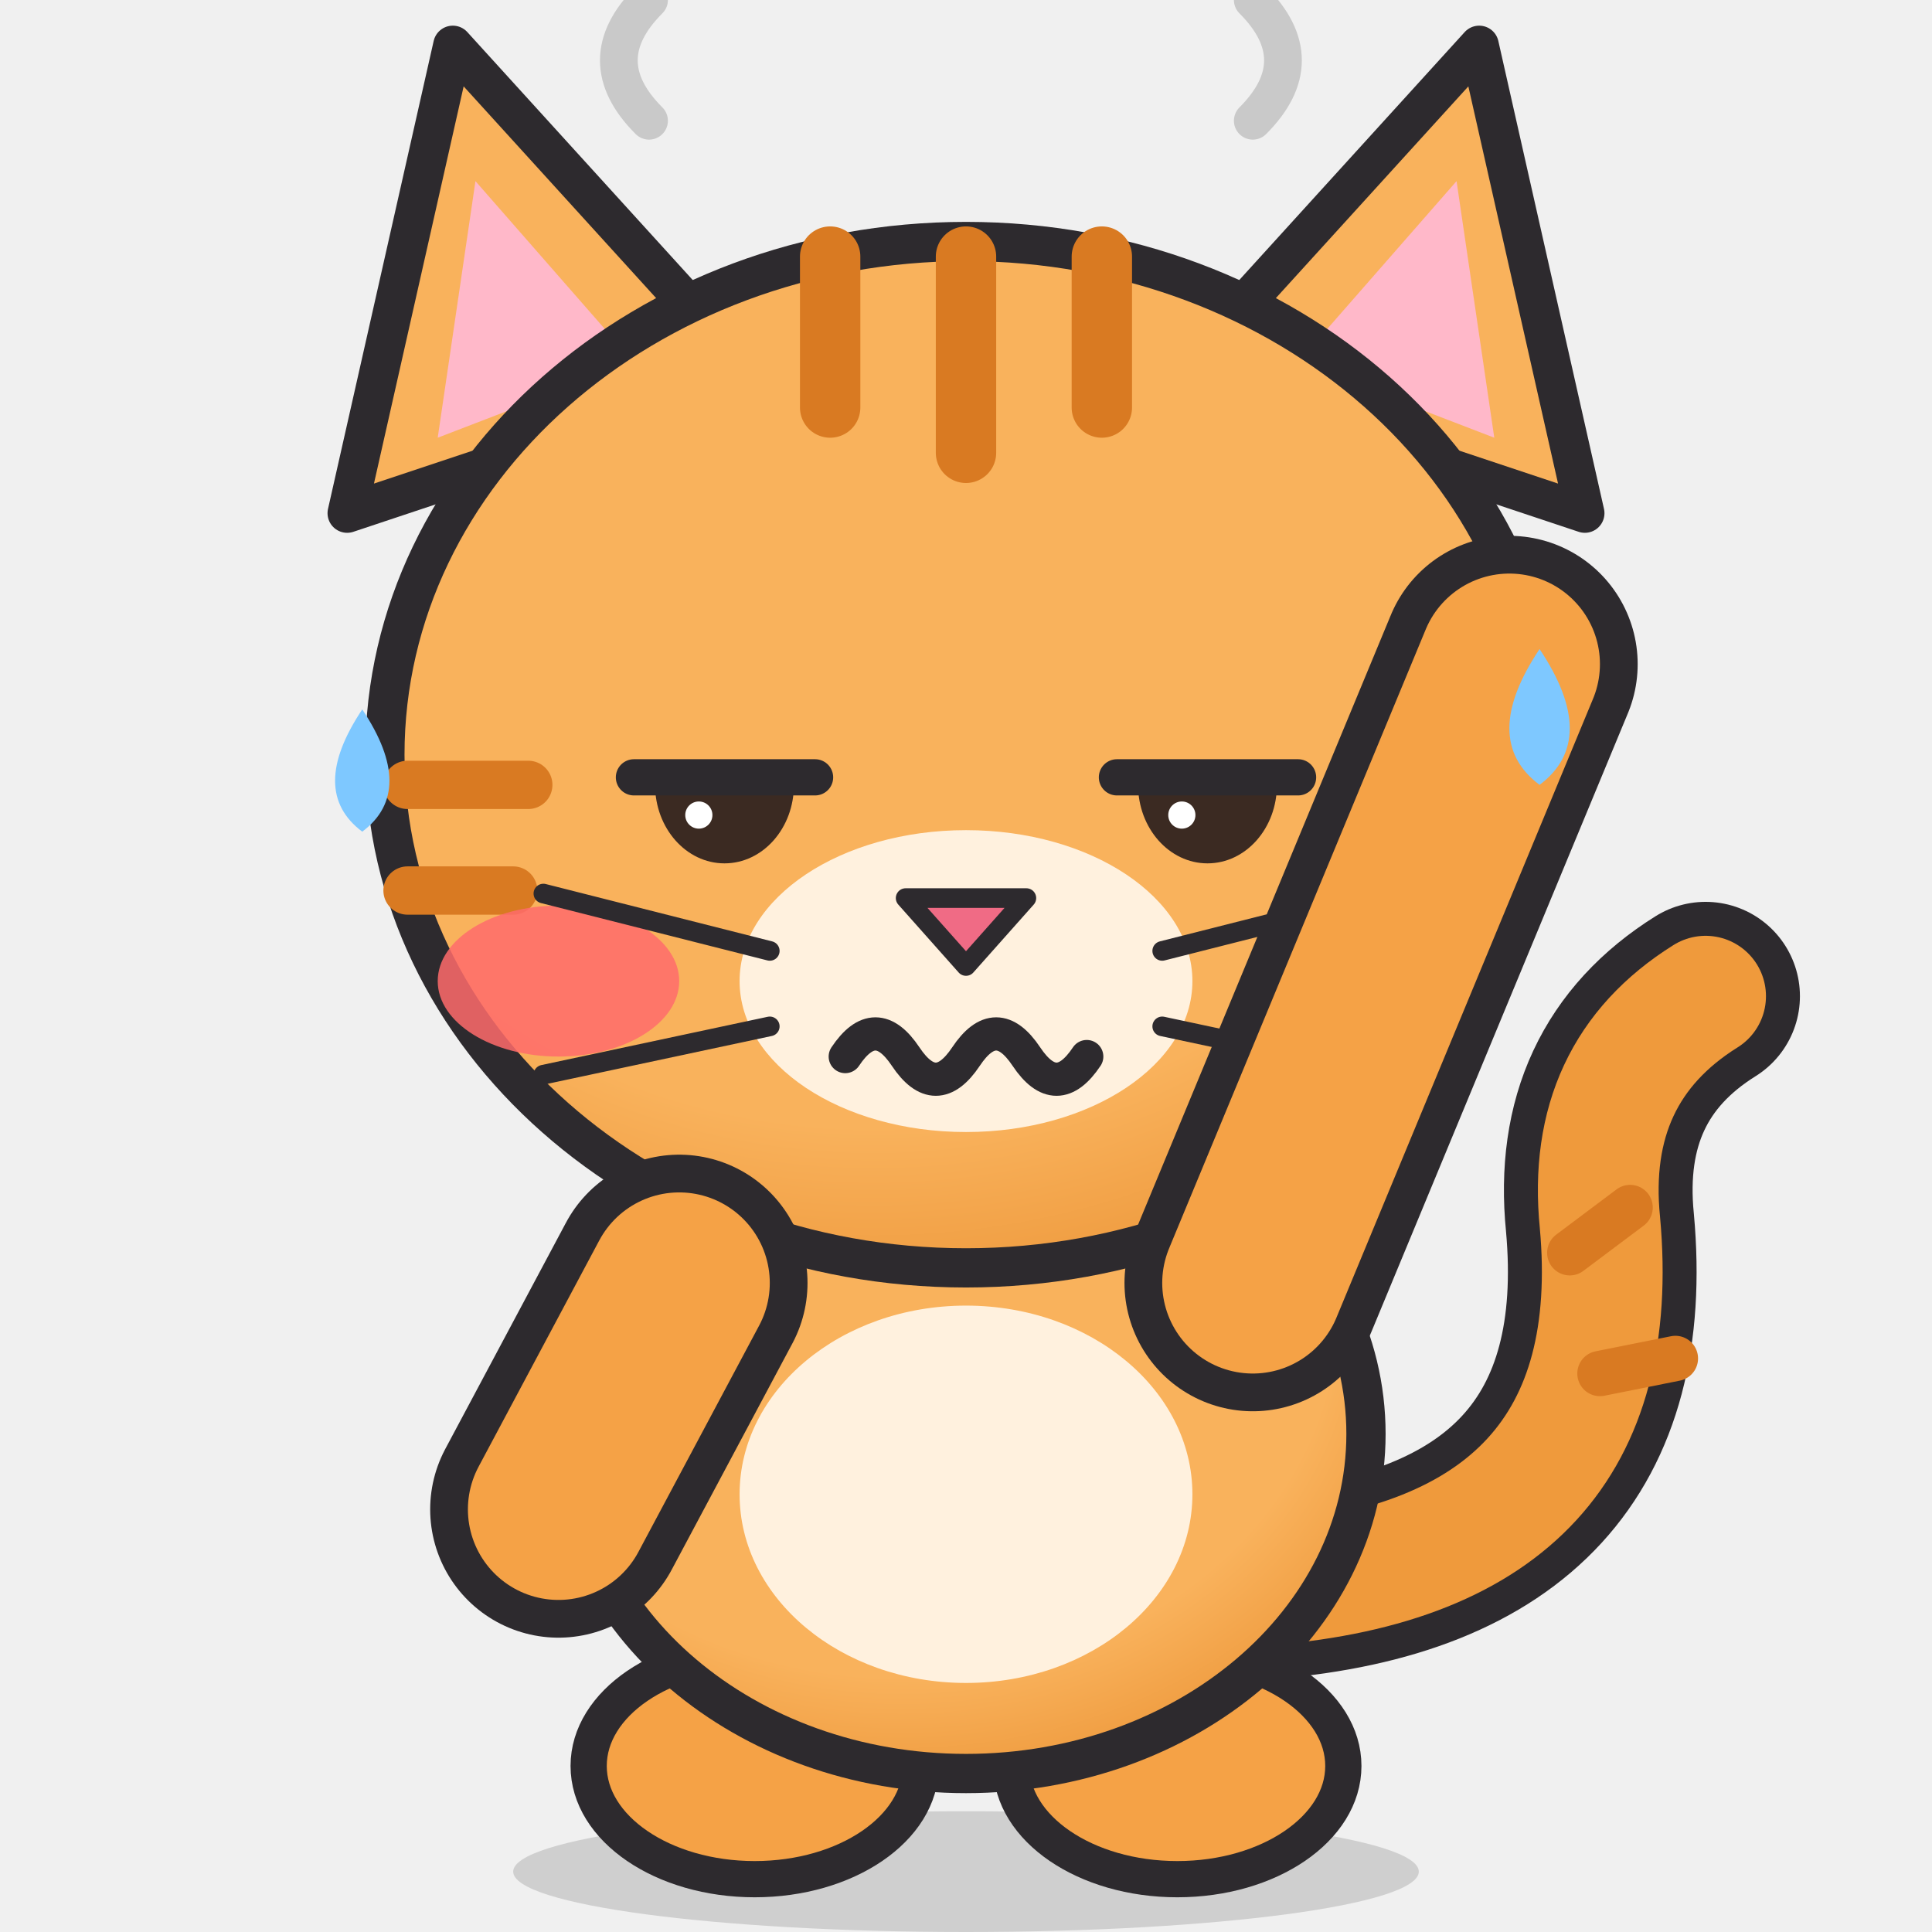
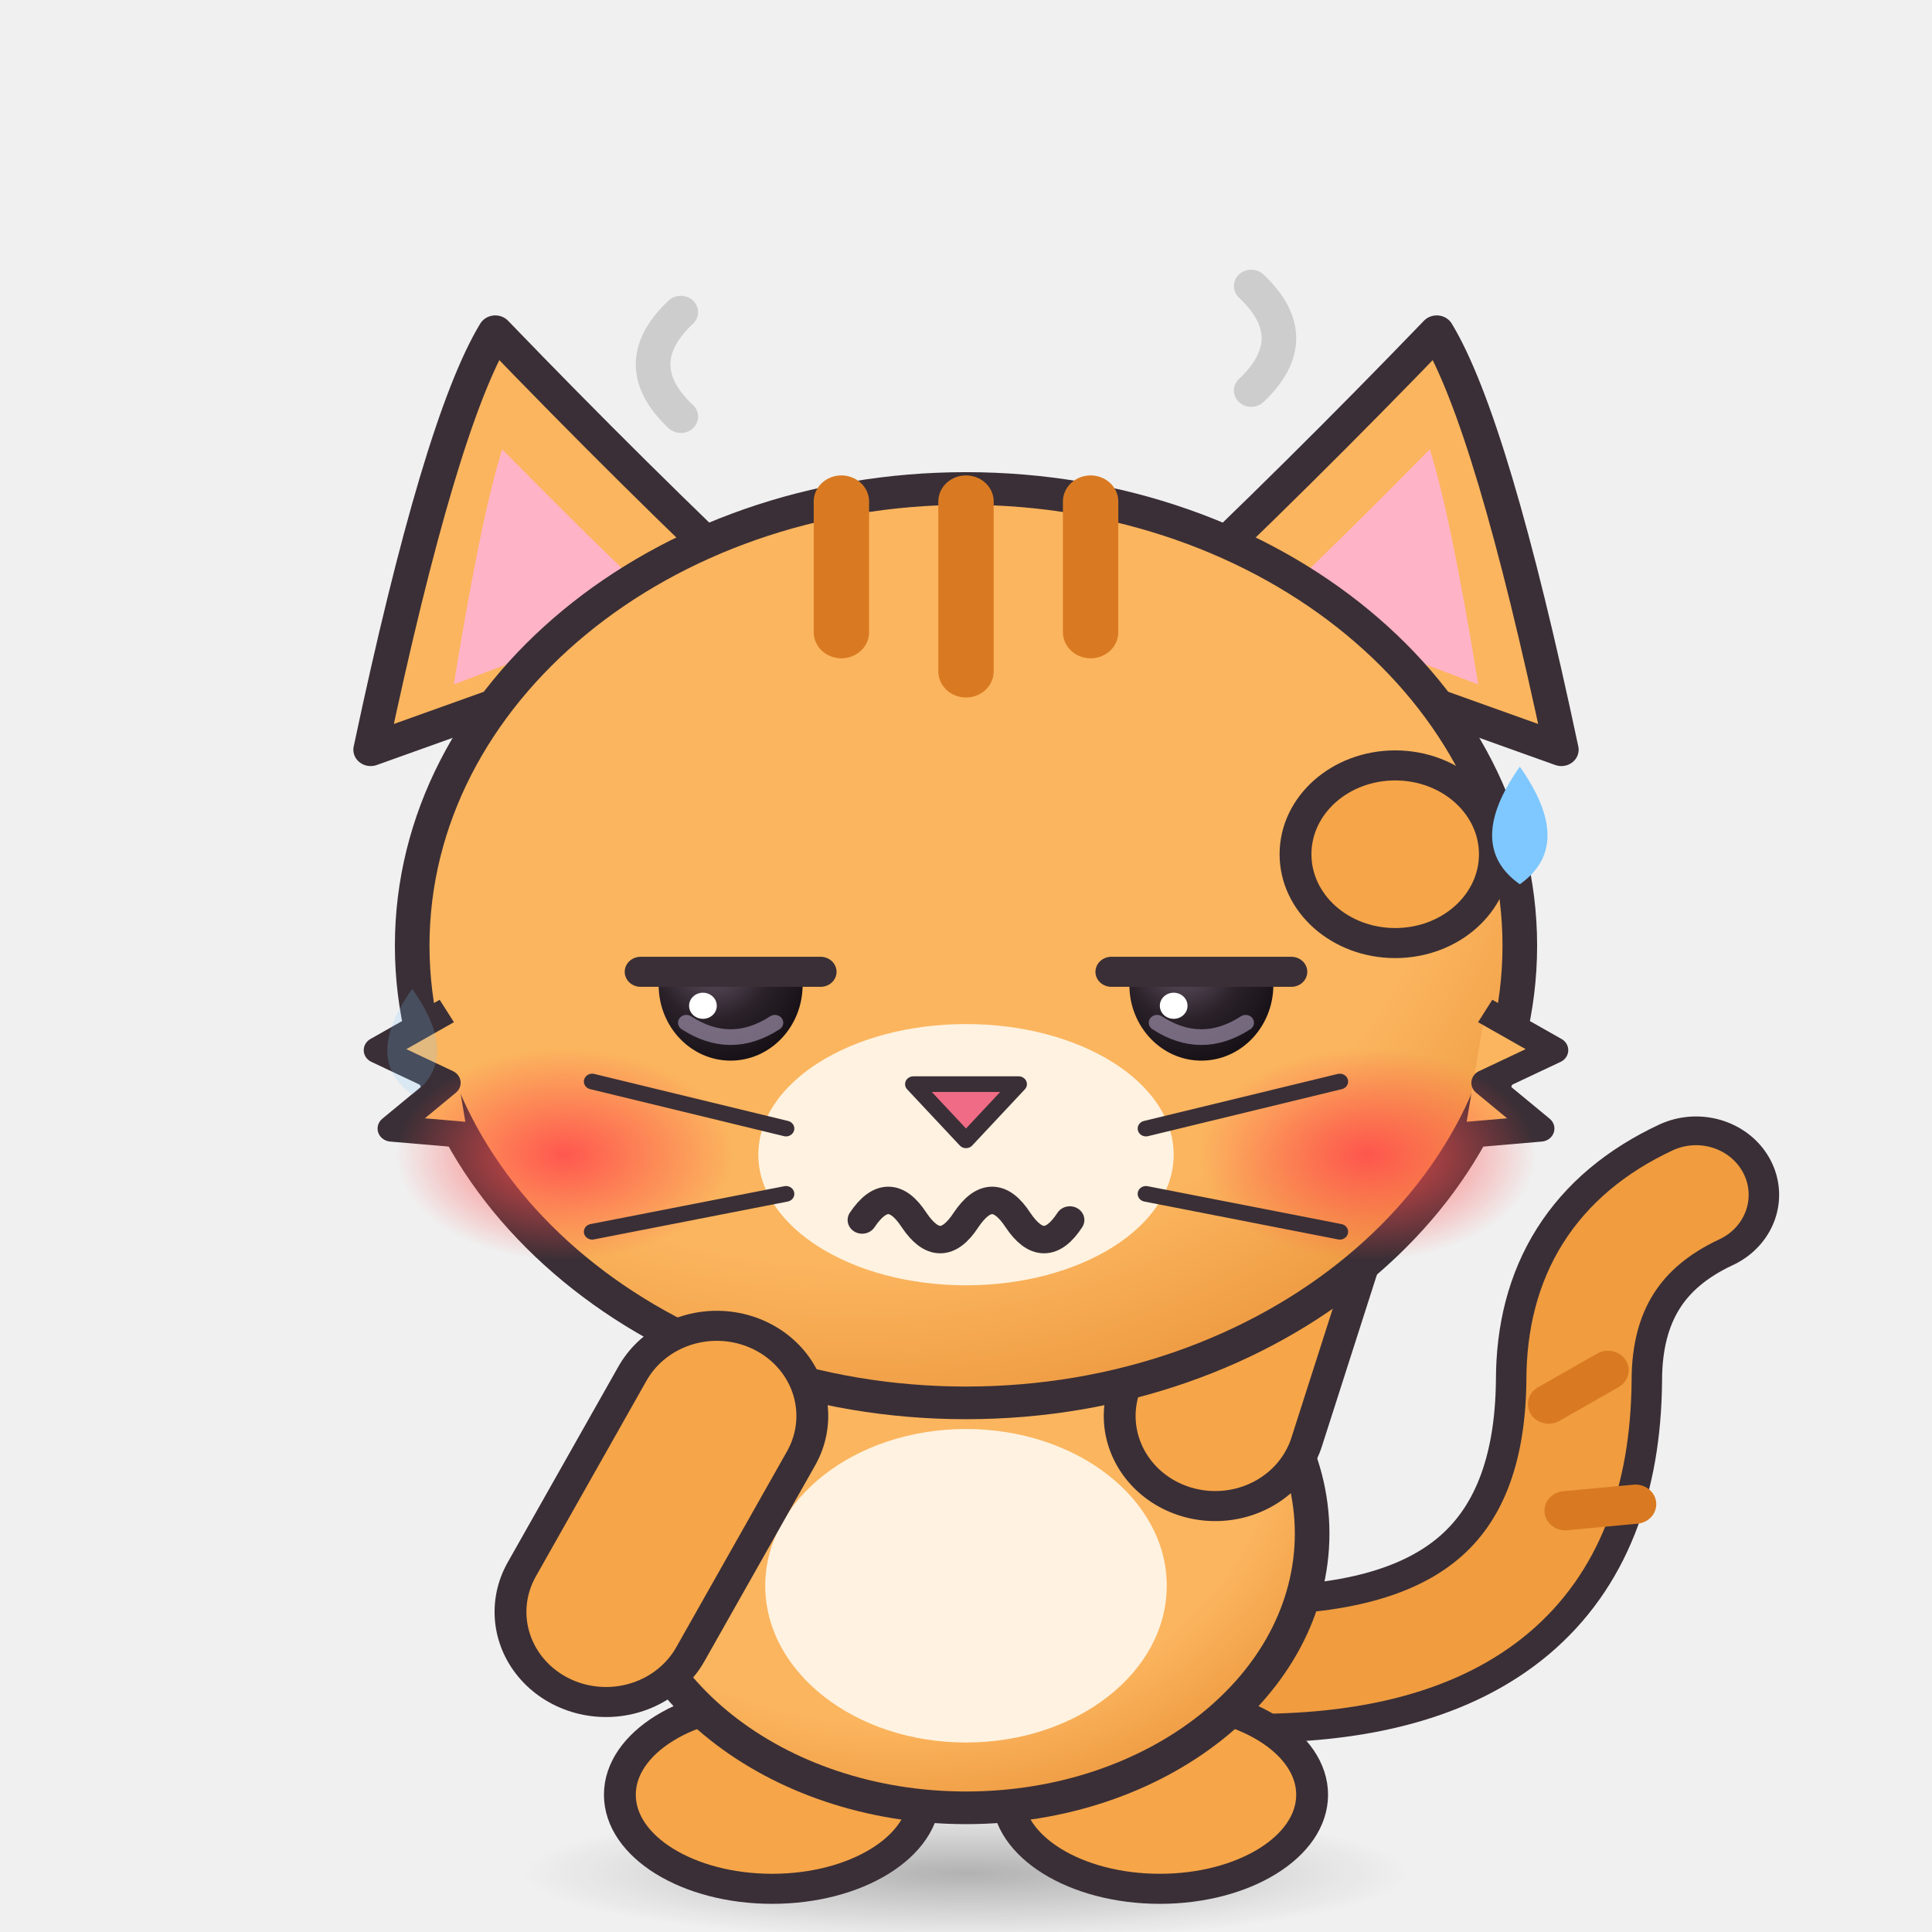
<svg xmlns="http://www.w3.org/2000/svg" viewBox="0 0 128 128" width="128" height="128">
  <defs>
-     <radialGradient id="furcatsweat3" cx="42%" cy="32%" r="75%">
-       <stop offset="0" stop-color="#f9b25c" />
-       <stop offset="0.72" stop-color="#f9b25c" />
-       <stop offset="1" stop-color="#ec9537" />
+     <radialGradient id="fur" cx="40%" cy="30%" r="78%">
+       <stop offset="0" stop-color="#fbb55e" />
+       <stop offset="0.7" stop-color="#fbb55e" />
+       <stop offset="1" stop-color="#ea9238" />
+     </radialGradient>
+     <radialGradient id="pupil" cx="38%" cy="32%" r="75%">
+       <stop offset="0" stop-color="#6a5c6e" />
+       <stop offset="0.55" stop-color="#2a2129" />
+       <stop offset="1" stop-color="#140f14" />
+     </radialGradient>
+     <radialGradient id="blush">
+       <stop offset="0" stop-color="#ff7f9c" stop-opacity=".85" />
+       <stop offset="1" stop-color="#ff7f9c" stop-opacity="0" />
+     </radialGradient>
+     <radialGradient id="hot">
+       <stop offset="0" stop-color="#ff4d4d" stop-opacity=".9" />
+       <stop offset="1" stop-color="#ff4d4d" stop-opacity="0" />
+     </radialGradient>
+     <radialGradient id="shadow">
+       <stop offset="0" stop-color="#000" stop-opacity=".26" />
+       <stop offset="1" stop-color="#000" stop-opacity="0" />
    </radialGradient>
  </defs>
-   <ellipse cx="64" cy="124" rx="30" ry="4" fill="#000" opacity=".14" />
-   <g transform="translate(0 0) scale(1) rotate(0 64 122)">
-     <g transform="rotate(0 84 105)">
-       <path d="M84 105 q24 -2 22 -24 q-1 -10 7 -15" fill="none" stroke="#2d2a2e" stroke-width="12.5" stroke-linecap="round" />
-       <path d="M84 105 q24 -2 22 -24 q-1 -10 7 -15" fill="none" stroke="#ef9a3c" stroke-width="8" stroke-linecap="round" />
-       <path d="M104 83 l4 -3 M106 91 l5 -1" stroke="#d97a22" stroke-width="3" stroke-linecap="round" />
+   <g transform="translate(64 125) scale(0.9) translate(-64 -125)">
+     <ellipse cx="64" cy="124" rx="32.6" ry="5" fill="url(#shadow)" />
+     <g transform="translate(0 0) scale(1) rotate(0 64 124)">
+       <g transform="translate(64 124) scale(1.0192 0.9616) translate(-64 -124)">
+         <g transform="rotate(5.7 84 108)">
+           <path d="M84 108 q24 -2 22 -24 q-1 -10 7 -15" fill="none" stroke="#3a2f36" stroke-width="12" stroke-linecap="round" />
+           <path d="M84 108 q24 -2 22 -24 q-1 -10 7 -15" fill="none" stroke="#f09c3f" stroke-width="7.6" stroke-linecap="round" />
+           <path d="M104 86 l4 -3 M106 94 l5 -1" stroke="#d97a22" stroke-width="3" stroke-linecap="round" />
+         </g>
+         <ellipse cx="50" cy="118" rx="11" ry="7.2" fill="#f6a548" stroke="#3a2f36" stroke-width="2.3" transform="rotate(0 50 118)" />
+         <ellipse cx="78" cy="118" rx="11" ry="7.2" fill="#f6a548" stroke="#3a2f36" stroke-width="2.3" transform="rotate(0 78 118)" />
+         <ellipse cx="64" cy="98" rx="25" ry="21" fill="url(#fur)" stroke="#3a2f36" stroke-width="2.5" />
+         <ellipse cx="64" cy="102" rx="14.5" ry="12" fill="#fff2e0" />
+         <line x1="82" y1="89" x2="95" y2="46" stroke-linecap="round" stroke="#3a2f36" stroke-width="16.1" />
+         <line x1="82" y1="89" x2="95" y2="46" stroke-linecap="round" stroke="#f6a548" stroke-width="11.5" />
+         <g transform="translate(0 0) rotate(0 64 81)">
+           <g transform="rotate(0 36 31)">
+             <path d="M21 38 Q26 13 30 6 Q40 17 50 27 Z" fill="#fbb55e" stroke="#3a2f36" stroke-width="2.5" stroke-linejoin="round" />
+             <path d="M27 33 Q29 20 30.5 15 Q37 22 42 27 Z" fill="#ffb3c6" />
+           </g>
+           <g transform="rotate(0 92 31)">
+             <path d="M107 38 Q102 13 98 6 Q88 17 78 27 Z" fill="#fbb55e" stroke="#3a2f36" stroke-width="2.5" stroke-linejoin="round" />
+             <path d="M101 33 Q99 20 97.5 15 Q91 22 86 27 Z" fill="#ffb3c6" />
+           </g>
+           <ellipse cx="64" cy="53" rx="40" ry="35" fill="url(#fur)" stroke="#3a2f36" stroke-width="2.5" />
+           <path d="M55 19 v10" stroke="#d97a22" stroke-width="4" stroke-linecap="round" />
+           <path d="M64 19 v13" stroke="#d97a22" stroke-width="4" stroke-linecap="round" />
+           <path d="M73 19 v10" stroke="#d97a22" stroke-width="4" stroke-linecap="round" />
+           <path d="M26.5 58 l-5 3 l5 2.5 l-4 3.5 l5.5 0.5" fill="#fbb55e" stroke="#3a2f36" stroke-width="2" stroke-linejoin="round" />
+           <path d="M101.5 58 l5 3 l-5 2.5 l4 3.5 l-5.5 0.5" fill="#fbb55e" stroke="#3a2f36" stroke-width="2" stroke-linejoin="round" />
+           <ellipse cx="64" cy="69" rx="15" ry="10" fill="#fff2e0" />
+           <ellipse cx="47" cy="56" rx="5.2" ry="5.8" fill="url(#pupil)" />
+           <path d="M43.8 58.9 q3.2 2.2 6.4 0" fill="none" stroke="#9a8ca6" stroke-width="1.2" stroke-linecap="round" opacity=".7" />
+           <ellipse cx="49" cy="53.8" rx="2.3" ry="2.3" fill="#fff" />
+           <ellipse cx="45" cy="57.6" rx="1" ry="1" fill="#fff" />
+           <path d="M38.5 47 h17 v8 h-17 z" fill="#fbb55e" />
+           <path d="M40.5 55 h13" fill="none" stroke="#3a2f36" stroke-width="2.3" stroke-linecap="round" stroke-linejoin="round" />
+           <ellipse cx="81" cy="56" rx="5.2" ry="5.8" fill="url(#pupil)" />
+           <path d="M77.8 58.9 q3.2 2.2 6.4 0" fill="none" stroke="#9a8ca6" stroke-width="1.2" stroke-linecap="round" opacity=".7" />
+           <ellipse cx="83" cy="53.8" rx="2.3" ry="2.3" fill="#fff" />
+           <ellipse cx="79" cy="57.6" rx="1" ry="1" fill="#fff" />
+           <path d="M72.5 47 h17 v8 h-17 z" fill="#fbb55e" />
+           <path d="M74.5 55 h13" fill="none" stroke="#3a2f36" stroke-width="2.3" stroke-linecap="round" stroke-linejoin="round" />
+           <ellipse cx="35" cy="69" rx="12.2" ry="8.1" fill="url(#hot)" />
+           <ellipse cx="93" cy="69" rx="12.2" ry="8.1" fill="url(#hot)" />
+           <path d="M60.2 63.6 h7.6 l-3.8 4.3 z" fill="#f06b85" stroke="#3a2f36" stroke-width="1.2" stroke-linejoin="round" />
+           <path d="M51 67 l-14 -3.6" stroke="#3a2f36" stroke-width="1.2" stroke-linecap="round" />
+           <path d="M51 72 l-14 2.9" stroke="#3a2f36" stroke-width="1.2" stroke-linecap="round" />
+           <path d="M77 67 l14 -3.6" stroke="#3a2f36" stroke-width="1.2" stroke-linecap="round" />
+           <path d="M77 72 l14 2.9" stroke="#3a2f36" stroke-width="1.2" stroke-linecap="round" />
+           <path d="M56.5 74 q1.9 -3 3.75 0 q1.9 3 3.75 0 q1.9 -3 3.75 0 q1.9 3 3.75 0" fill="none" stroke="#3a2f36" stroke-width="2.1" stroke-linecap="round" stroke-linejoin="round" />
+         </g>
+         <line x1="46" y1="89" x2="38" y2="104" stroke-linecap="round" stroke="#3a2f36" stroke-width="16.1" />
+         <line x1="46" y1="89" x2="38" y2="104" stroke-linecap="round" stroke="#f6a548" stroke-width="11.5" />
+         <ellipse cx="95" cy="46" rx="7.2" ry="6.8" fill="#f6a548" stroke="#3a2f36" stroke-width="2.3" />
+         <path transform="translate(104 39.3) scale(1)" d="M0 0 q-4 6 0 9 q4 -3 0 -9z" fill="#7ec8ff" opacity="1" />
+         <path transform="translate(24 56.3) scale(0.9)" d="M0 0 q-4 6 0 9 q4 -3 0 -9z" fill="#7ec8ff" opacity="0.2" />
+         <path d="M43.4 12.5 q-4 -4 0 -8 M84.6 10.5 q4 -4 0 -8" fill="none" stroke="#c9c9c9" stroke-width="2.5" stroke-linecap="round" opacity=".9" />
+       </g>
    </g>
-     <ellipse cx="50" cy="117" rx="11" ry="7.5" fill="#f5a246" stroke="#2d2a2e" stroke-width="2.4" transform="rotate(0 50 117)" />
-     <ellipse cx="78" cy="117" rx="11" ry="7.5" fill="#f5a246" stroke="#2d2a2e" stroke-width="2.4" transform="rotate(0 78 117)" />
-     <ellipse cx="64" cy="95" rx="26.5" ry="22.5" fill="url(#furcatsweat3)" stroke="#2d2a2e" stroke-width="2.6" />
-     <ellipse cx="64" cy="99" rx="15" ry="12.5" fill="#fff1de" />
-     <g transform="rotate(0 37 28)">
-       <path d="M23 34 L30 3 L50 25 Z" fill="#f9b25c" stroke="#2d2a2e" stroke-width="2.6" stroke-linejoin="round" />
-       <path d="M29 29 L31.5 12 L42 24 Z" fill="#ffb8c9" />
-     </g>
-     <g transform="rotate(0 91 28)">
-       <path d="M105 34 L98 3 L78 25 Z" fill="#f9b25c" stroke="#2d2a2e" stroke-width="2.6" stroke-linejoin="round" />
-       <path d="M99 29 L96.5 12 L86 24 Z" fill="#ffb8c9" />
-     </g>
-     <ellipse cx="64" cy="50" rx="38.5" ry="34" fill="url(#furcatsweat3)" stroke="#2d2a2e" stroke-width="2.6" />
-     <path d="M55 17 v10" stroke="#d97a22" stroke-width="4" stroke-linecap="round" />
-     <path d="M64 17 v13" stroke="#d97a22" stroke-width="4" stroke-linecap="round" />
-     <path d="M73 17 v10" stroke="#d97a22" stroke-width="4" stroke-linecap="round" />
-     <path d="M27 52 h8 M27 59 h7 M101 52 h-8 M101 59 h-7" stroke="#d97a22" stroke-width="3.2" stroke-linecap="round" />
-     <ellipse cx="64" cy="65" rx="15" ry="10" fill="#fff1de" />
-     <ellipse cx="48" cy="52" rx="4.6" ry="5.2" fill="#3b2a22" />
-     <ellipse cx="49.9" cy="49.8" rx="1.9" ry="1.9" fill="#fff" />
-     <ellipse cx="46.3" cy="54" rx="0.9" ry="0.9" fill="#fff" />
-     <path d="M40.5 44 h15 v7.5 h-15 z" fill="#f9b25c" />
-     <path d="M42 51.5 h12" fill="none" stroke="#2d2a2e" stroke-width="2.4" stroke-linecap="round" stroke-linejoin="round" />
-     <ellipse cx="80" cy="52" rx="4.6" ry="5.2" fill="#3b2a22" />
-     <ellipse cx="81.9" cy="49.8" rx="1.9" ry="1.9" fill="#fff" />
-     <ellipse cx="78.3" cy="54" rx="0.9" ry="0.9" fill="#fff" />
-     <path d="M72.5 44 h15 v7.5 h-15 z" fill="#f9b25c" />
-     <path d="M74 51.5 h12" fill="none" stroke="#2d2a2e" stroke-width="2.4" stroke-linecap="round" stroke-linejoin="round" />
-     <ellipse cx="37" cy="65" rx="8" ry="5" fill="#ff6b6b" opacity="0.85" />
-     <ellipse cx="91" cy="65" rx="8" ry="5" fill="#ff6b6b" opacity="0.85" />
-     <path d="M60 59.5 h8 l-4 4.5 z" fill="#f06b85" stroke="#2d2a2e" stroke-width="1.3" stroke-linejoin="round" />
-     <path d="M51 63 l-15 -3.8" stroke="#2d2a2e" stroke-width="1.3" stroke-linecap="round" />
-     <path d="M51 68 l-15 3.2" stroke="#2d2a2e" stroke-width="1.3" stroke-linecap="round" />
-     <path d="M77 63 l15 -3.8" stroke="#2d2a2e" stroke-width="1.3" stroke-linecap="round" />
-     <path d="M77 68 l15 3.2" stroke="#2d2a2e" stroke-width="1.3" stroke-linecap="round" />
-     <path d="M56 70 q2 -3 4 0 q2 3 4 0 q2 -3 4 0 q2 3 4 0" fill="none" stroke="#2d2a2e" stroke-width="2.2" stroke-linecap="round" stroke-linejoin="round" />
-     <line x1="45" y1="85" x2="37" y2="100" stroke-linecap="round" stroke="#2d2a2e" stroke-width="17" />
-     <line x1="45" y1="85" x2="37" y2="100" stroke-linecap="round" stroke="#f5a246" stroke-width="12" />
-     <line x1="83" y1="85" x2="100" y2="44" stroke-linecap="round" stroke="#2d2a2e" stroke-width="17" />
-     <line x1="83" y1="85" x2="100" y2="44" stroke-linecap="round" stroke="#f5a246" stroke-width="12" />
-     <path transform="translate(102 43) scale(1)" d="M0 0 q-4 6 0 9 q4 -3 0 -9z" fill="#7ec8ff" />
-     <path transform="translate(24 47) scale(0.9)" d="M0 0 q-4 6 0 9 q4 -3 0 -9z" fill="#7ec8ff" />
-     <path d="M43 8 q-4 -4 0 -8 M83 8 q4 -4 0 -8" fill="none" stroke="#c9c9c9" stroke-width="2.5" stroke-linecap="round" />
  </g>
</svg>
